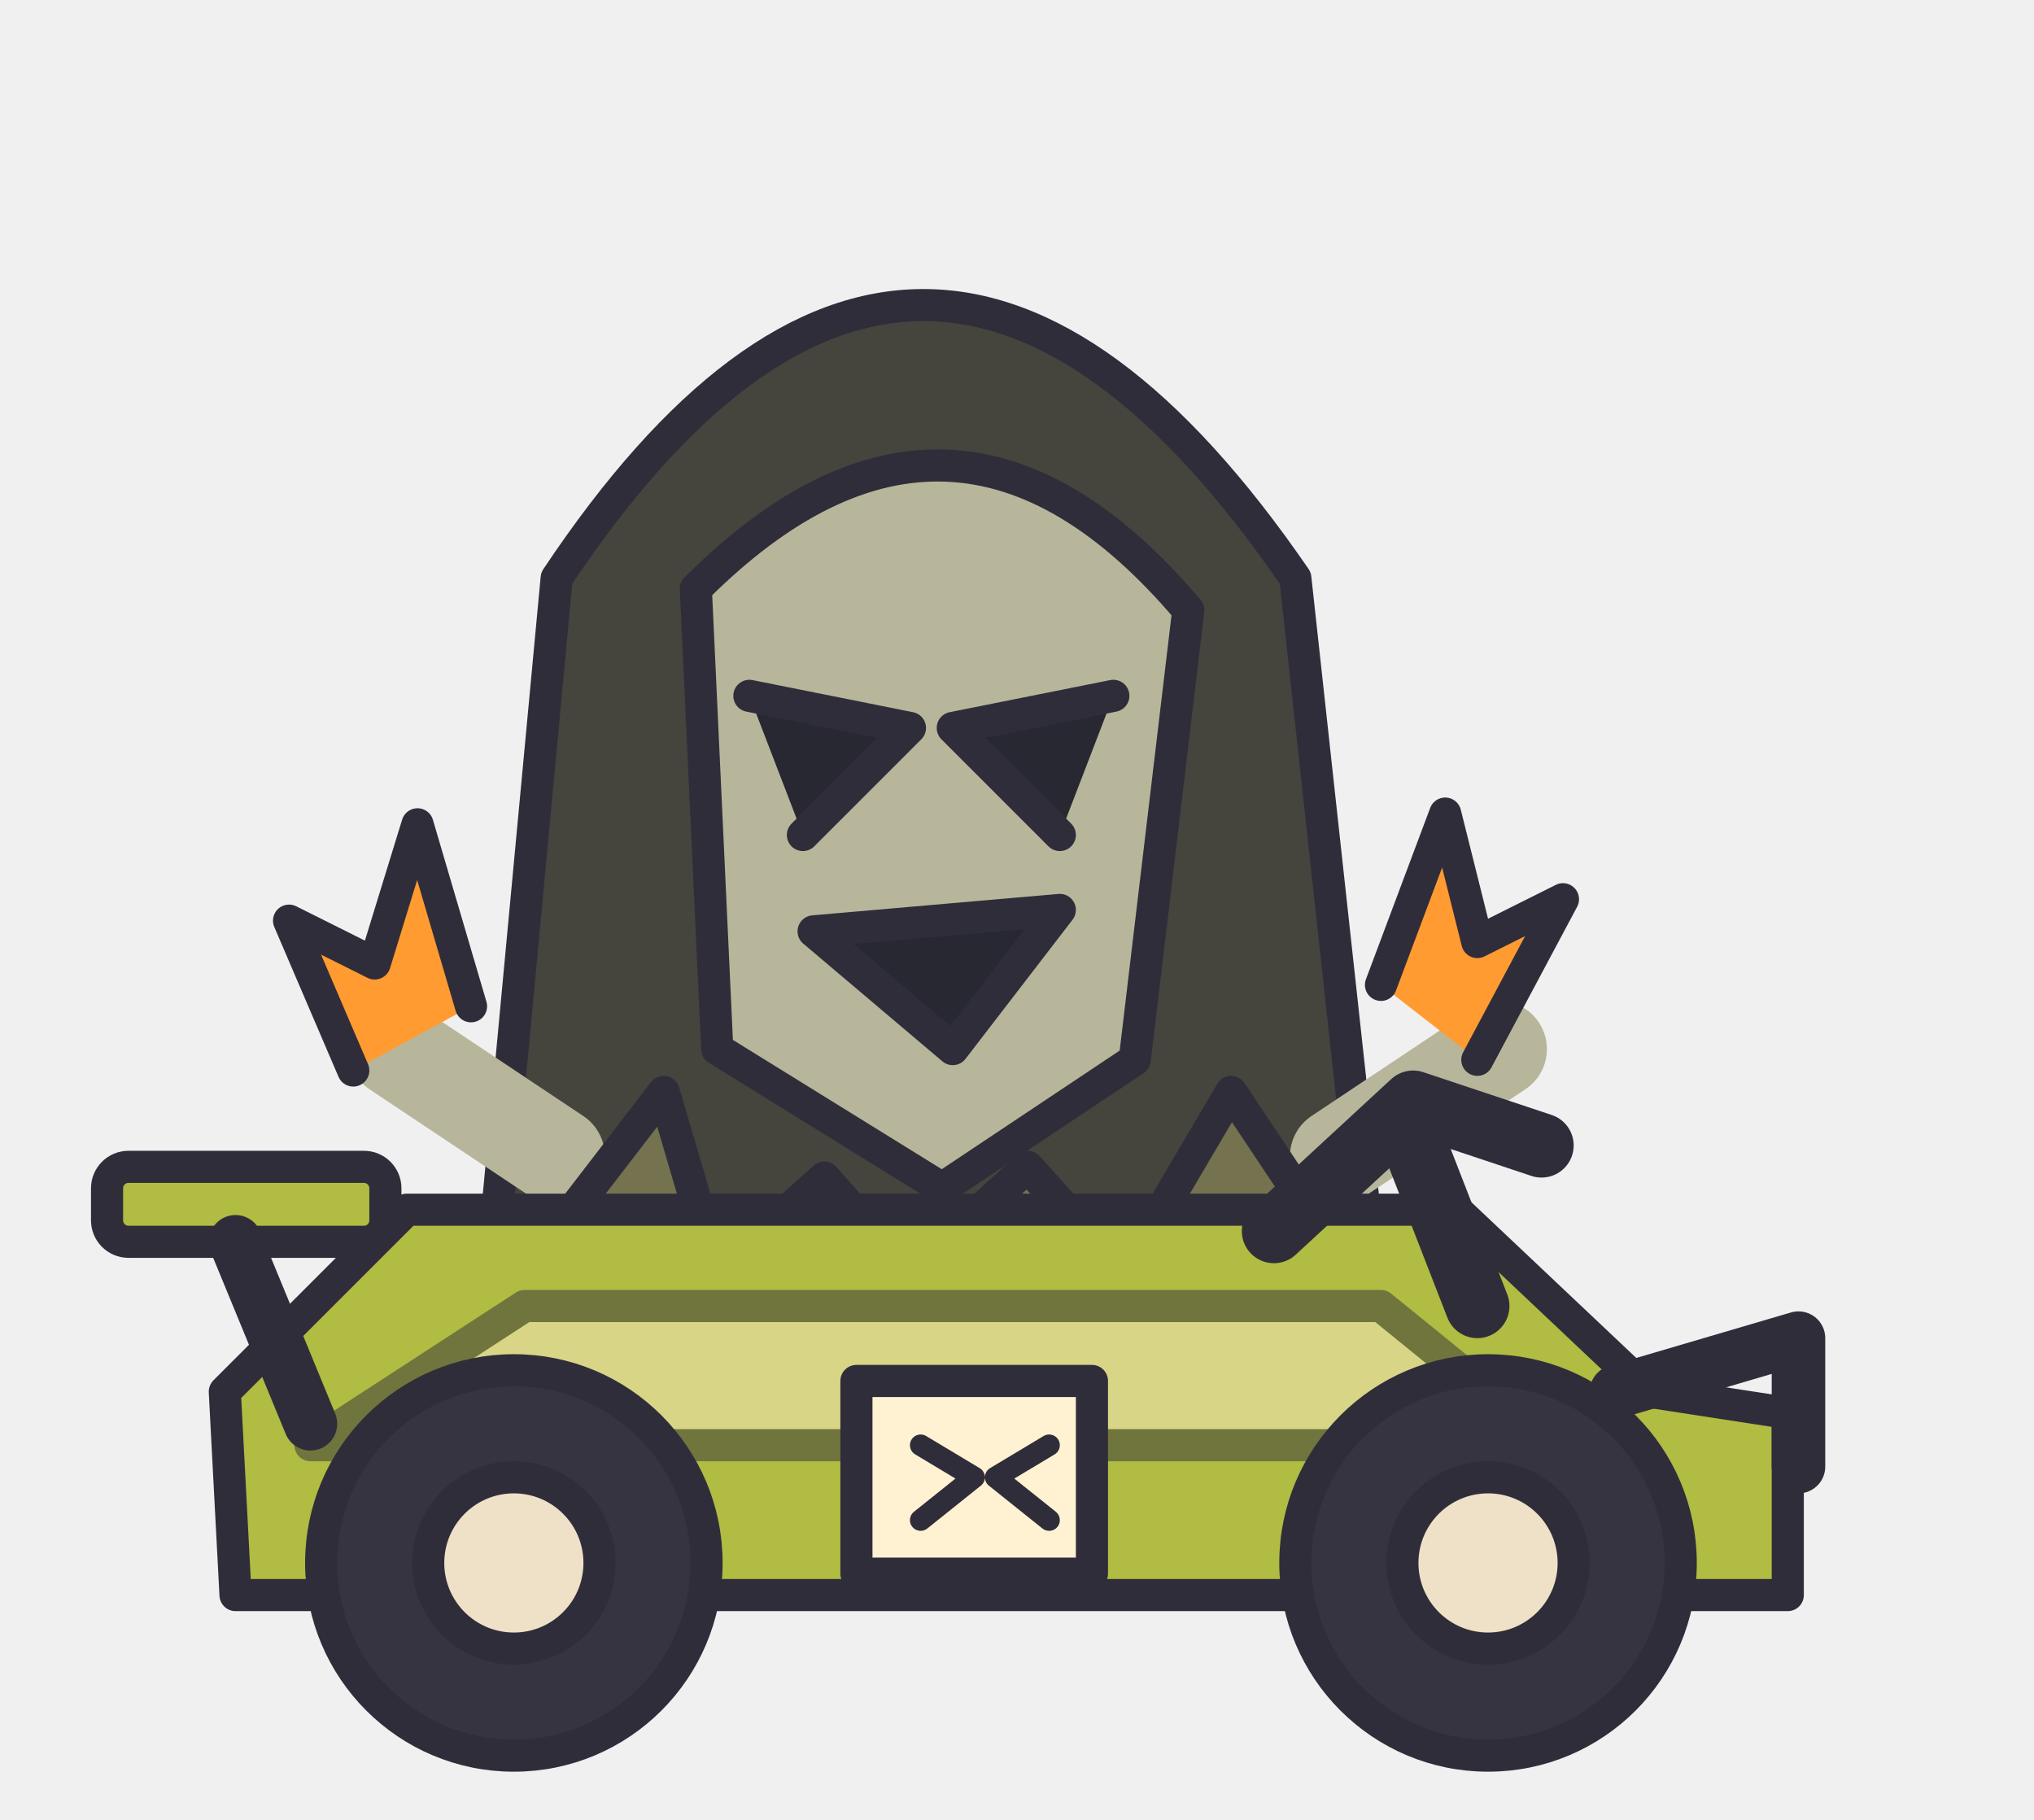
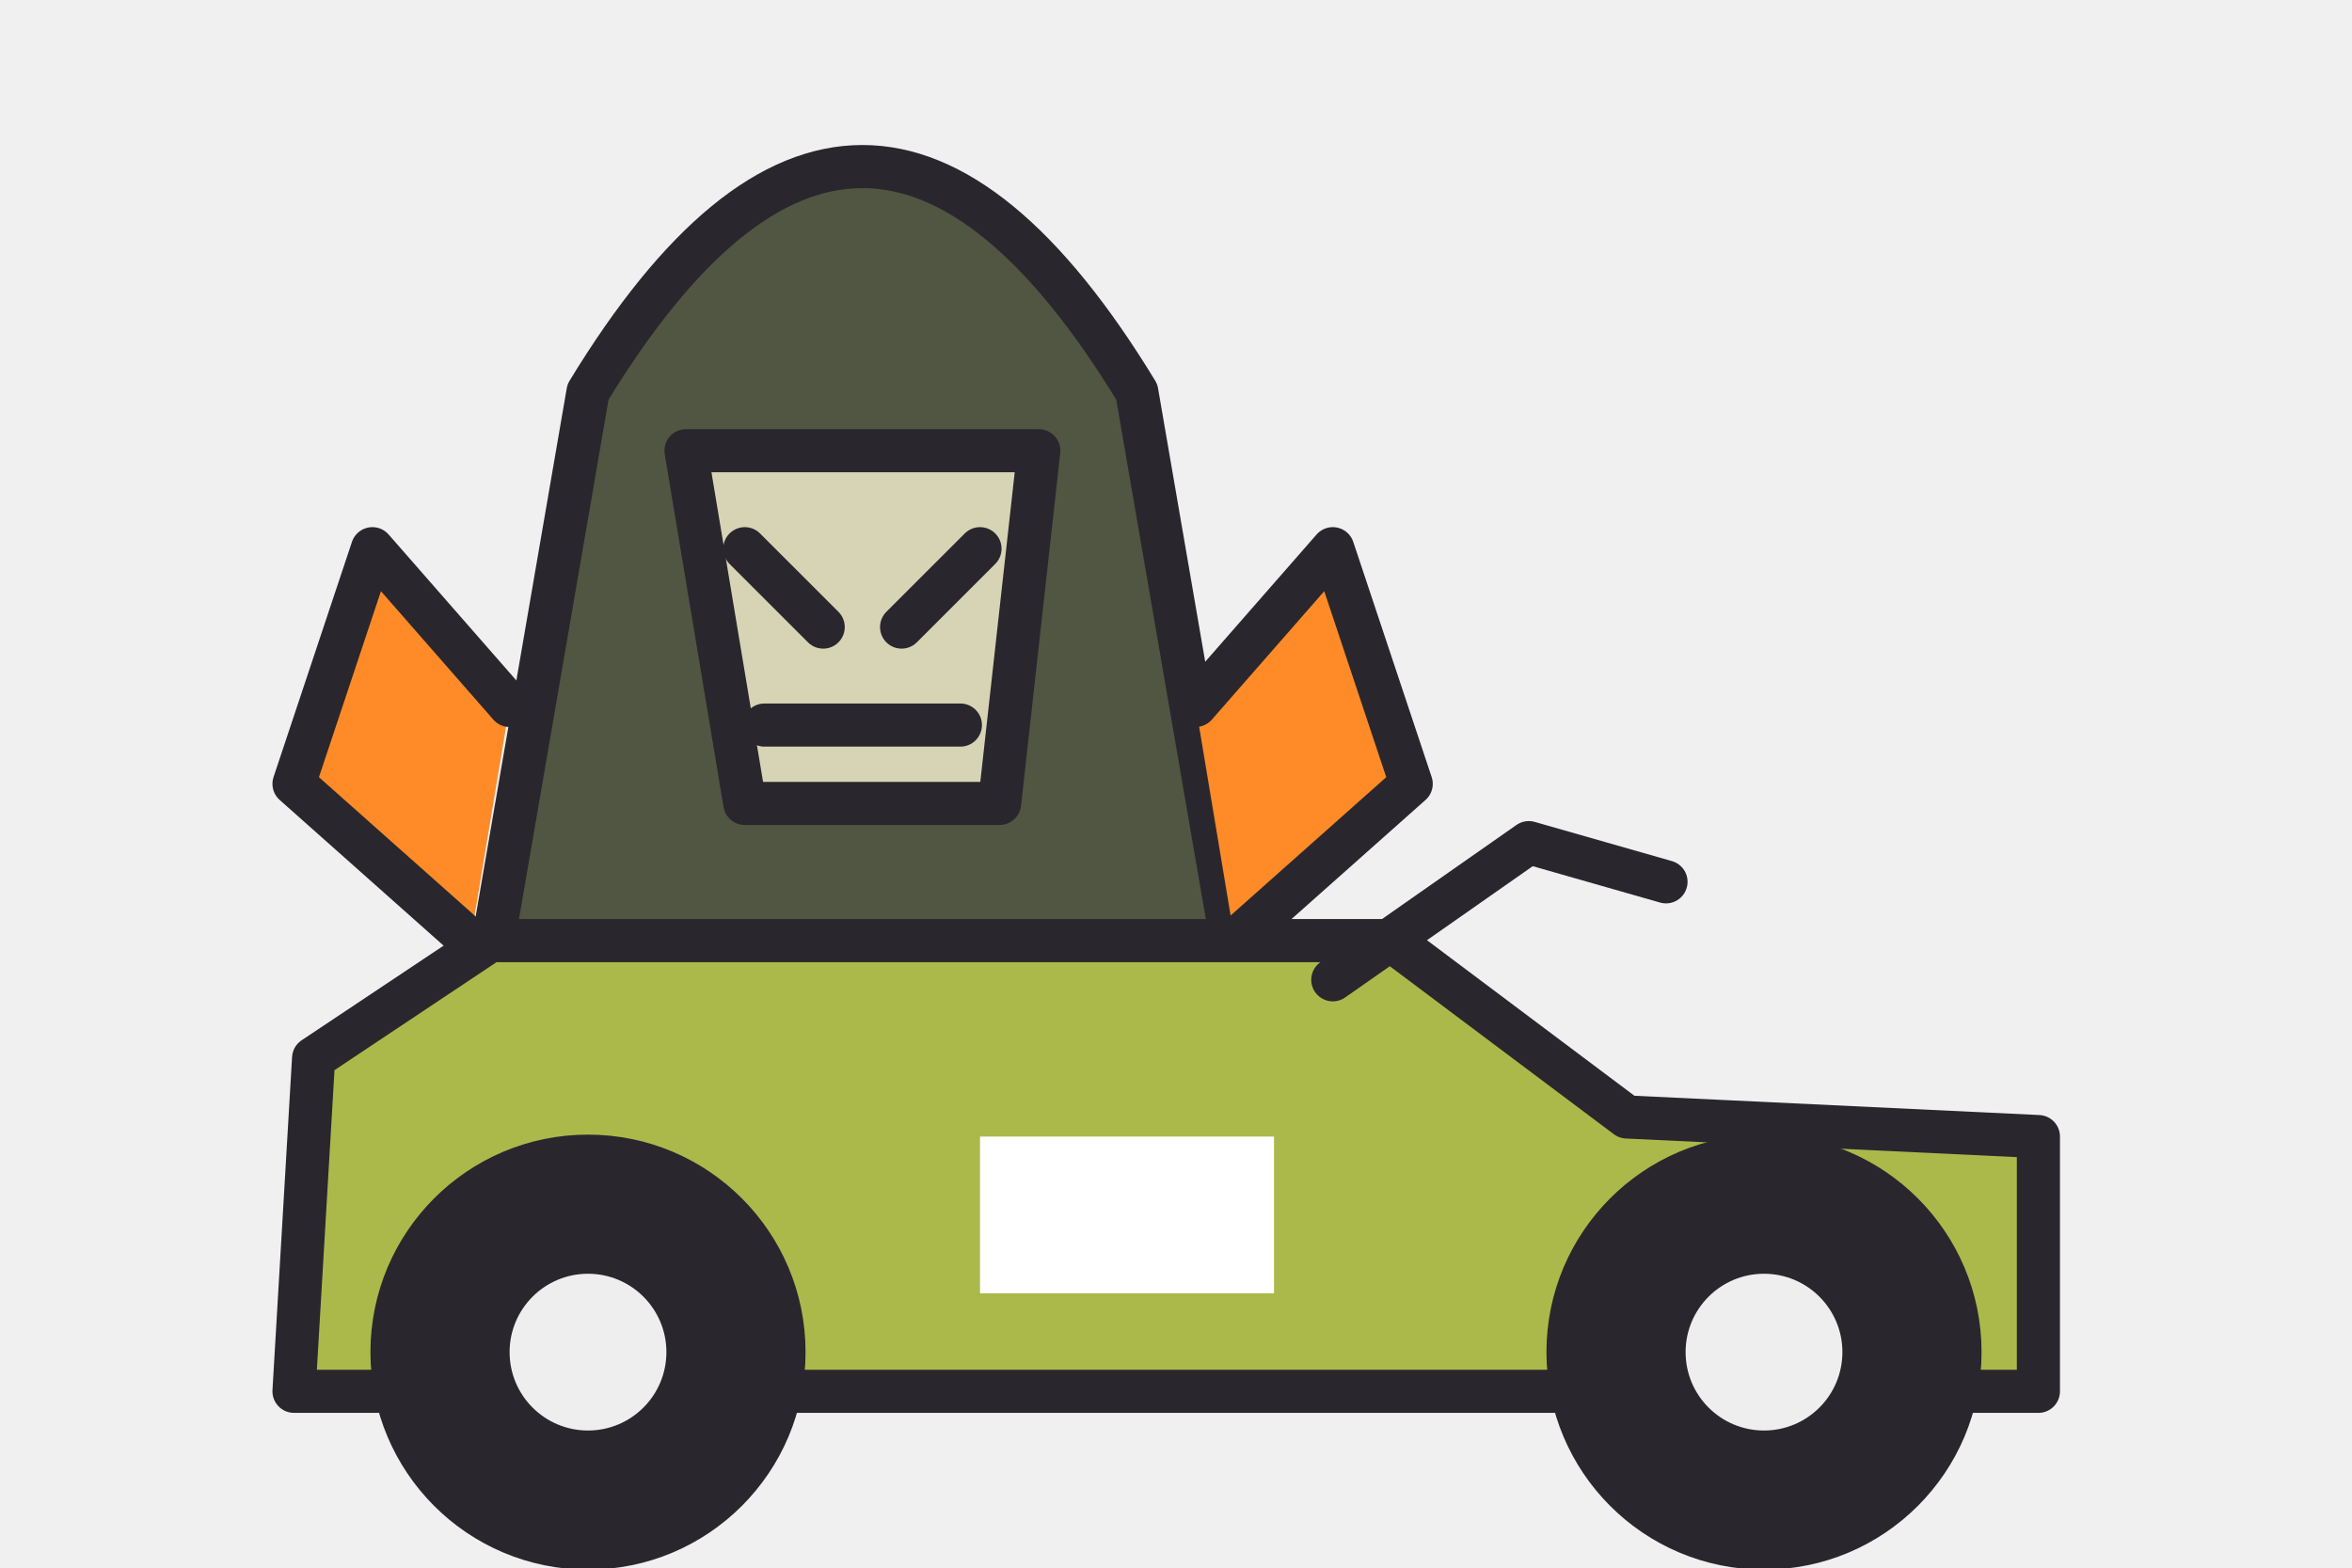
- <svg xmlns="http://www.w3.org/2000/svg" viewBox="0 0 190 170" role="img" aria-labelledby="title">
-   <g stroke="#302d3a" stroke-width="3" stroke-linejoin="round" stroke-linecap="round">
-     <path d="M46 118 52 54Q86 3 121 54l7 64" fill="#45443d" />
-     <path d="M65 55Q89 31 111 57l-5 42-18 12-21-13Z" fill="#b7b69b" />
-     <path d="m70 65 15 3-10 10m29-13-15 3 10 10M76 87l23-2-10 13Z" fill="#282832" />
-     <path d="m52 108-15-10m88 10 15-10" stroke="#b7b69b" stroke-width="9" />
-     <path d="m33 100-6-14 8 4 4-13 5 17m94 5 8-15-8 4-3-12-6 16" fill="#ff9b31" />
-     <path d="m52 115 10-13 5 17 10-9 8 9 11-10 9 10 10-17 10 15" fill="#74724f" />
-     <path d="m21 130 17-17h98l18 17 13 2v17H22Z" fill="#b0bc42" />
-     <path d="m29 135 20-13h80l16 13Z" fill="#fff0c9" opacity=".5" />
-     <path d="m119 115 13-12 12 4m-13-3 7 18" fill="none" stroke-width="6" />
-     <path d="m151 130 17-5v12" fill="none" stroke-width="5" />
-     <rect x="10" y="109" width="26" height="7" rx="2" fill="#b0bc42" />
-     <path d="m22 116 7 17" stroke-width="5" />
-     <circle cx="48" cy="146" r="18" fill="#353440" />
-     <circle cx="48" cy="146" r="8" fill="#eee1c8" />
-     <circle cx="139" cy="146" r="18" fill="#353440" />
-     <circle cx="139" cy="146" r="8" fill="#eee1c8" />
-     <path d="m80 129h22v18H80Z" fill="#fff2d3" />
-     <path d="m86 135 5 3-5 4m12-7-5 3 5 4" fill="none" stroke-width="2" />
+ <svg xmlns="http://www.w3.org/2000/svg" viewBox="0 0 120 80" role="img" aria-labelledby="title">
+   <g stroke="#29272d" stroke-width="2.2" stroke-linejoin="round" stroke-linecap="round">
+     <path d="m25 49 5-29Q44-3 58 20l5 29" fill="#505641" />
+     <path d="m35 23 18 0-2 18-13 0Z" fill="#d7d4b6" />
+     <path d="m38 28 4 4m8-4-4 4m-7 5h10" />
+     <path d="m24 48-9-8 4-12 7 8m37 12 9-8-4-12-7 8" fill="#ff8b28" />
+     <path d="m16 54 9-6h46l12 9 21 1v13H15Z" fill="#abb94b" />
+     <path d="m68 50 10-7 7 2" fill="none" />
+     <circle cx="30" cy="69" r="10" fill="#29272d" />
+     <circle cx="90" cy="69" r="10" fill="#29272d" />
+     <circle cx="30" cy="69" r="4" fill="#eee" stroke="none" />
+     <circle cx="90" cy="69" r="4" fill="#eee" stroke="none" />
+     <path d="M50 58h15v8H50Z" fill="white" stroke="none" />
  </g>
</svg>
